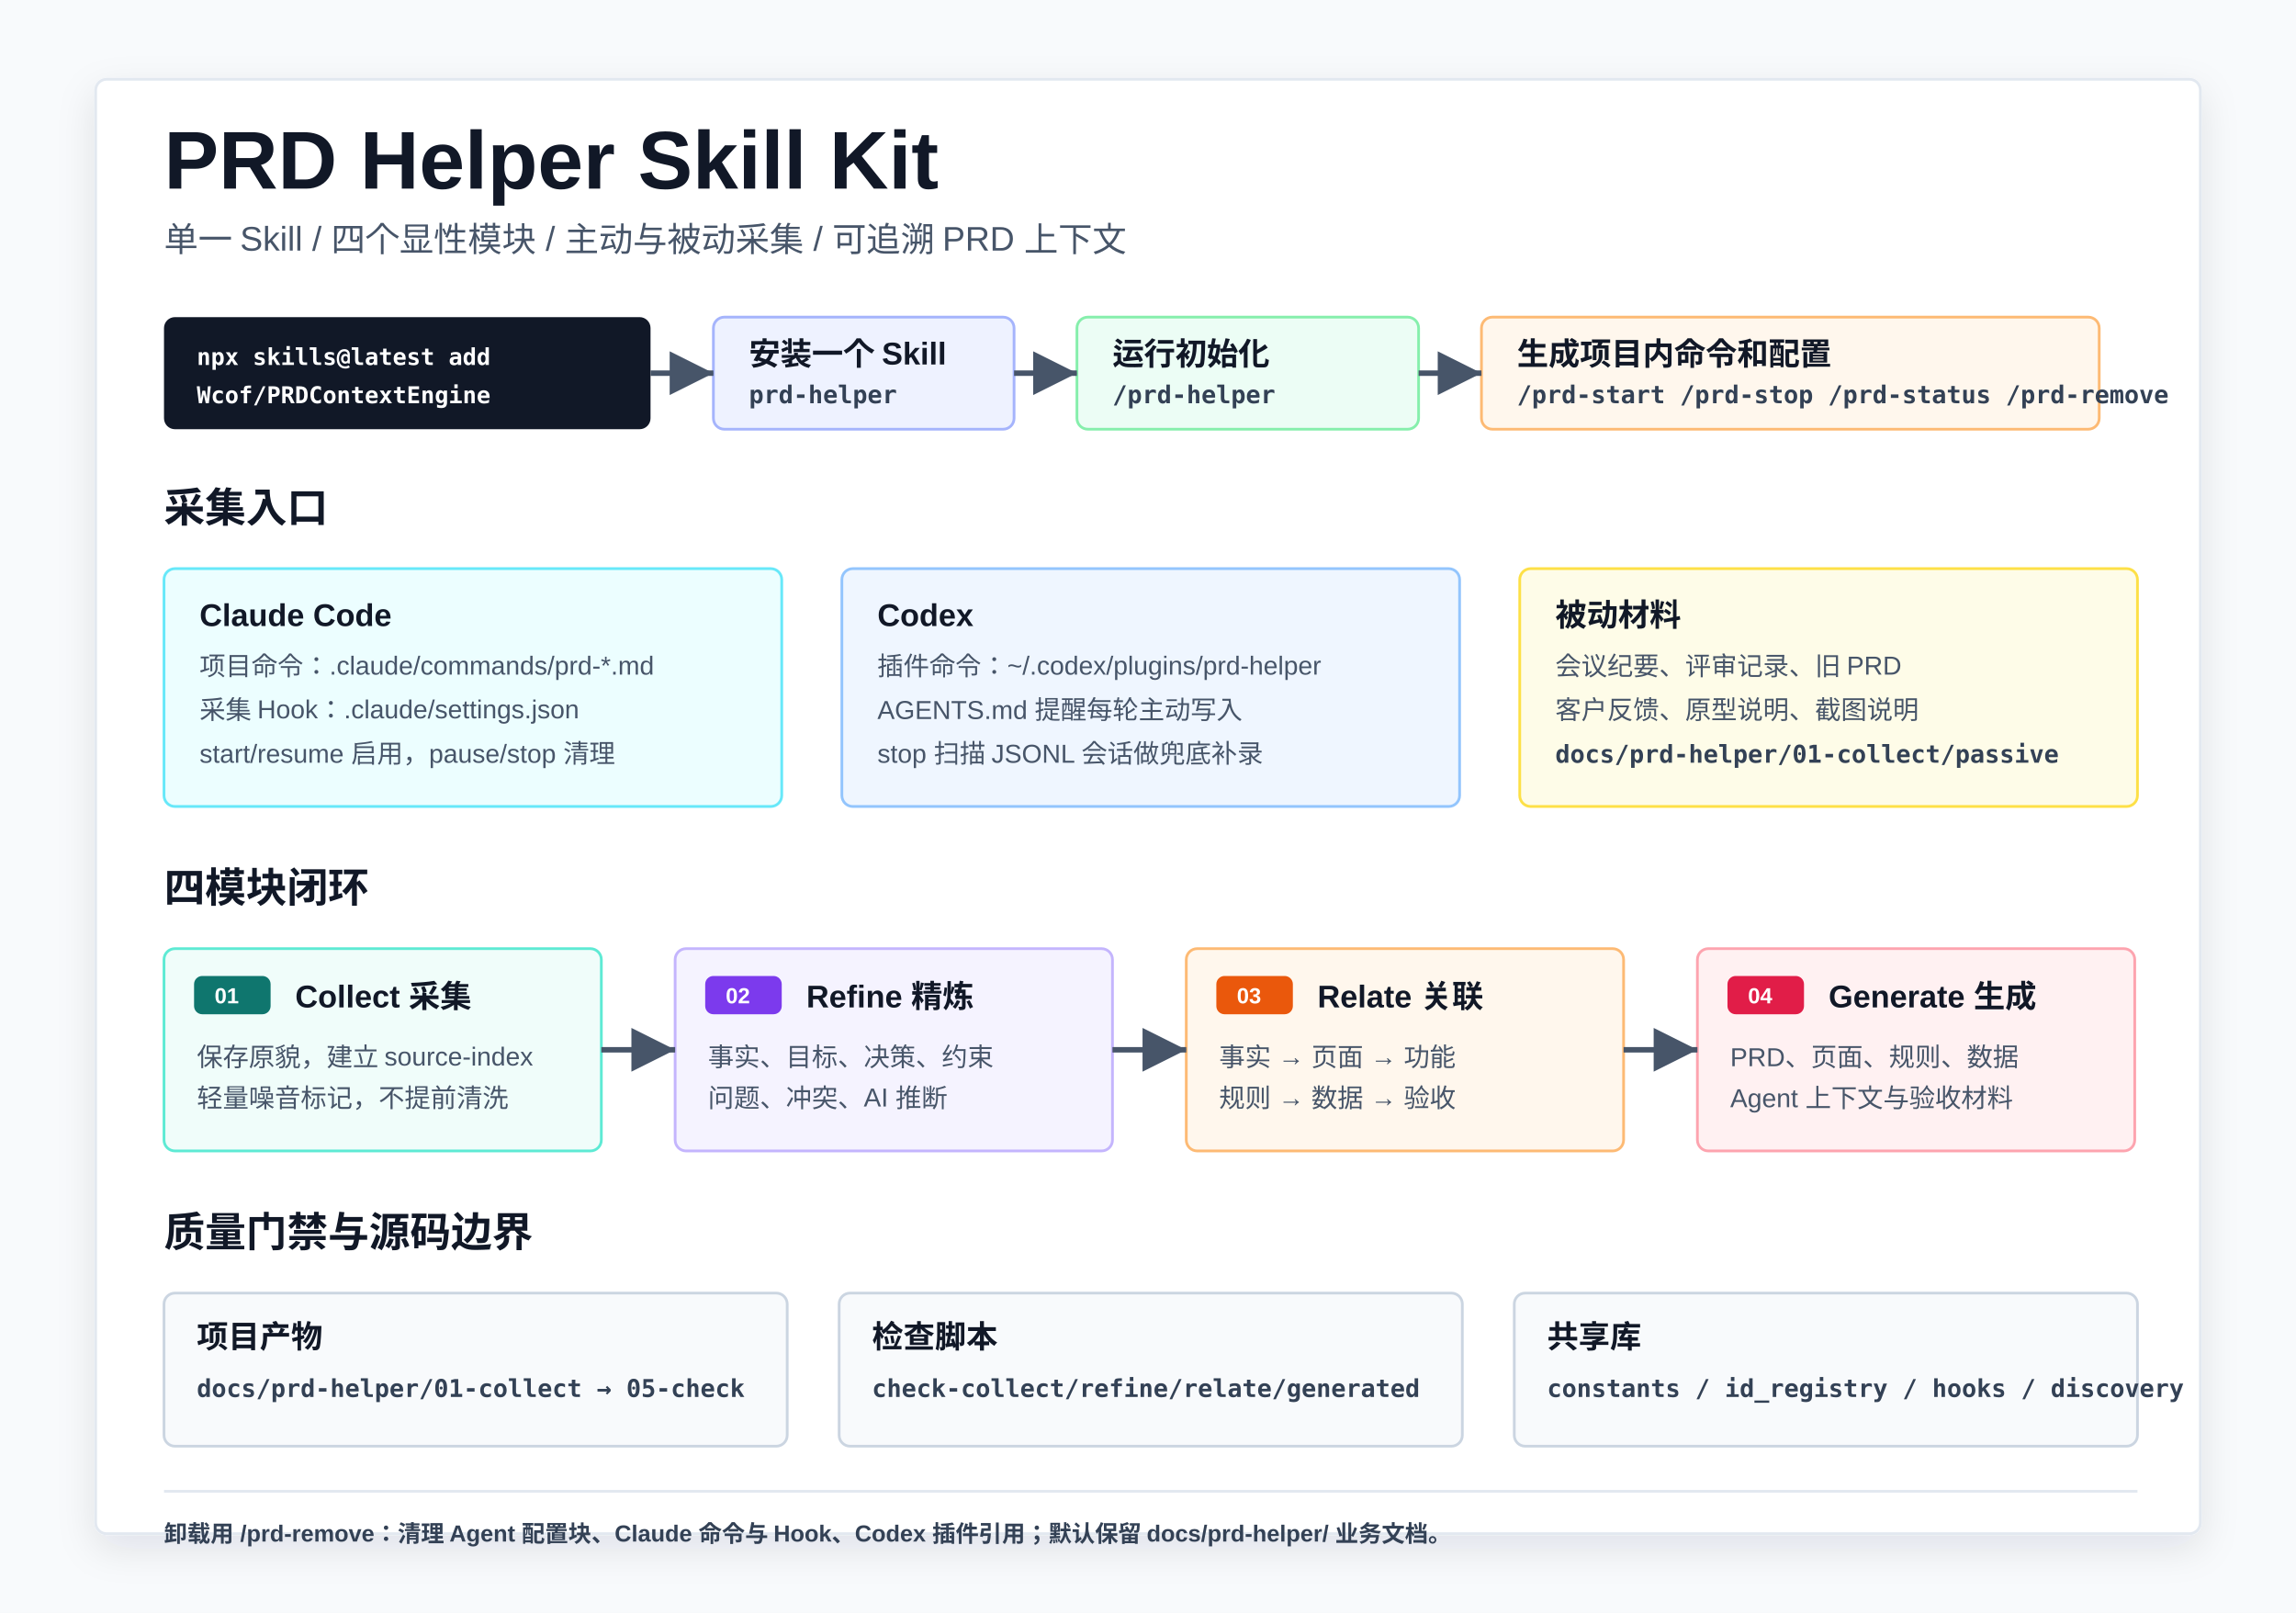
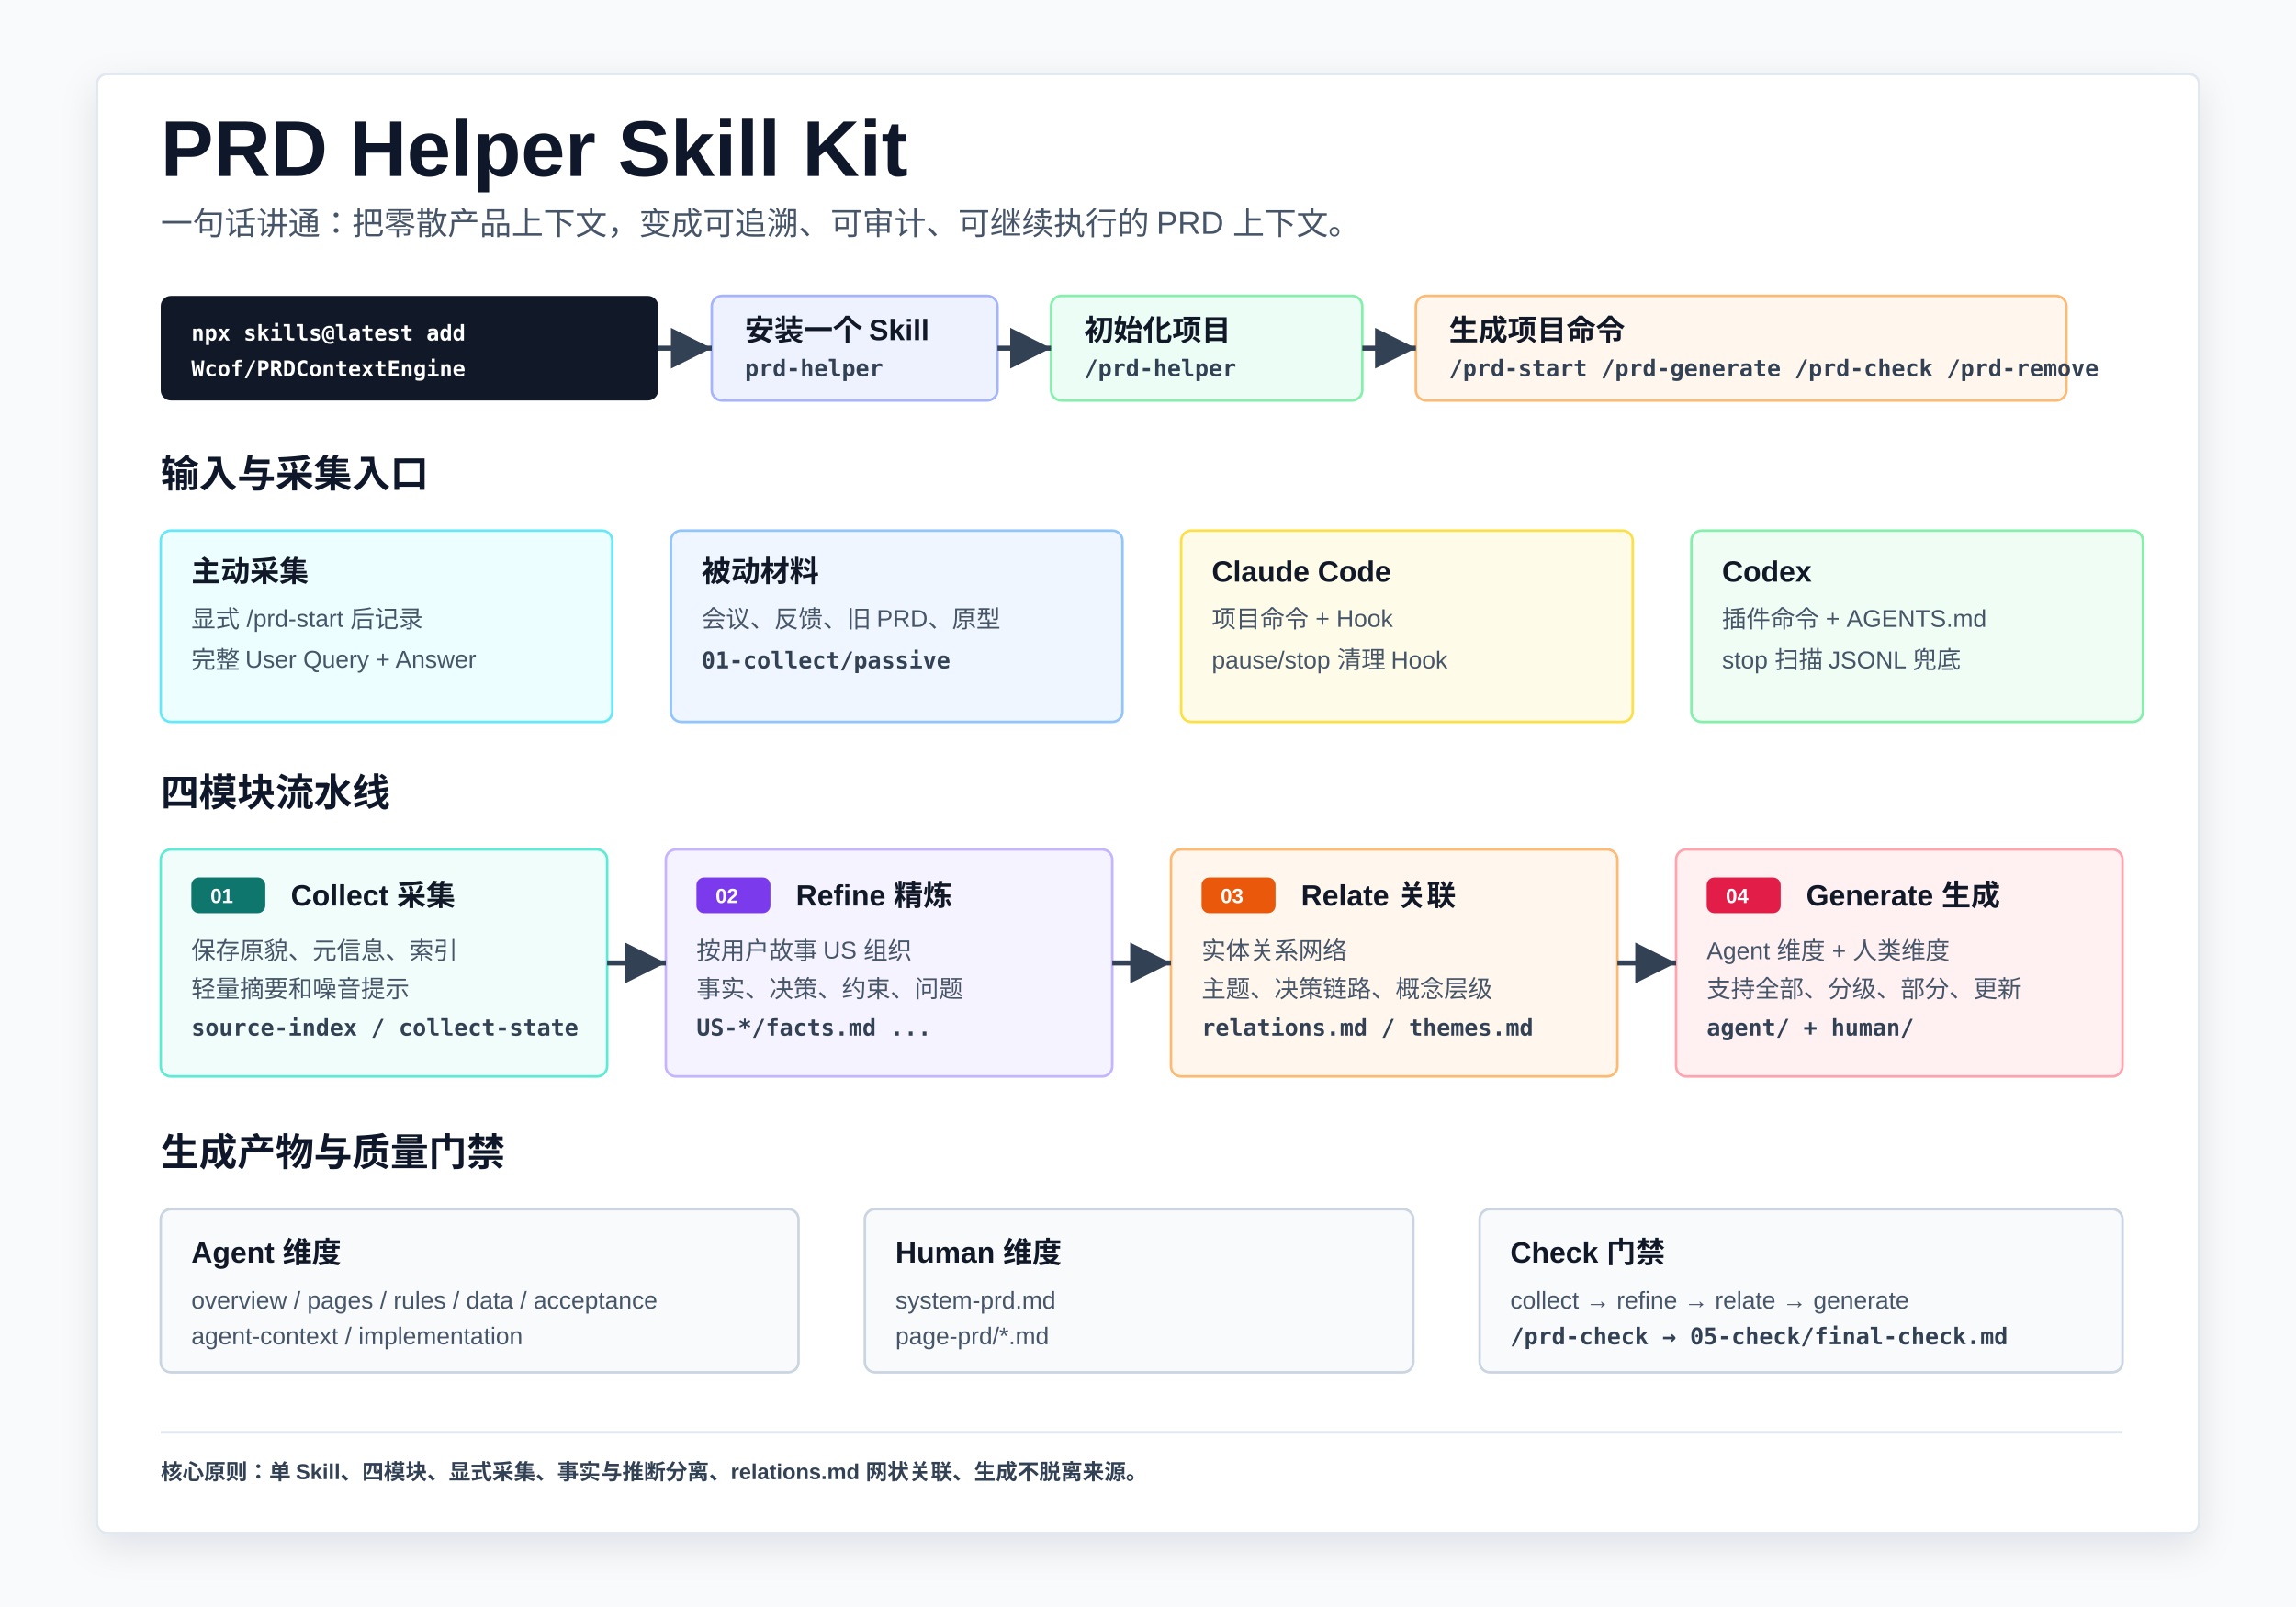
- <svg xmlns="http://www.w3.org/2000/svg" width="1680" height="1180" viewBox="0 0 1680 1180" role="img" aria-label="PRD Helper Skill Kit architecture overview">
+ <svg xmlns="http://www.w3.org/2000/svg" width="1800" height="1260" viewBox="0 0 1800 1260" role="img" aria-label="PRD Helper Skill Kit current project overview">
  <defs>
    <marker id="arrow" markerWidth="12" markerHeight="12" refX="10" refY="6" orient="auto">
-       <path d="M2 2 L10 6 L2 10 Z" fill="#475569" />
+       <path d="M2 2 L10 6 L2 10 Z" fill="#334155" />
    </marker>
-     <filter id="softShadow" x="-20%" y="-20%" width="140%" height="140%">
+     <filter id="shadow" x="-15%" y="-15%" width="130%" height="130%">
      <feDropShadow dx="0" dy="10" stdDeviation="14" flood-color="#0f172a" flood-opacity="0.10" />
    </filter>
    <style>
-       .title { font: 800 60px "PingFang SC", "Microsoft YaHei", Arial, sans-serif; fill: #111827; letter-spacing: 0; }
+       .title { font: 800 62px "PingFang SC", "Microsoft YaHei", Arial, sans-serif; fill: #0f172a; letter-spacing: 0; }
      .subtitle { font: 500 25px "PingFang SC", "Microsoft YaHei", Arial, sans-serif; fill: #475569; letter-spacing: 0; }
-       .section { font: 800 30px "PingFang SC", "Microsoft YaHei", Arial, sans-serif; fill: #111827; letter-spacing: 0; }
+       .section { font: 800 30px "PingFang SC", "Microsoft YaHei", Arial, sans-serif; fill: #0f172a; letter-spacing: 0; }
      .label { font: 800 23px "PingFang SC", "Microsoft YaHei", Arial, sans-serif; fill: #111827; letter-spacing: 0; }
      .body { font: 500 19px "PingFang SC", "Microsoft YaHei", Arial, sans-serif; fill: #475569; letter-spacing: 0; }
      .small { font: 600 17px "PingFang SC", "Microsoft YaHei", Arial, sans-serif; fill: #334155; letter-spacing: 0; }
      .mono { font: 700 18px "SFMono-Regular", Consolas, monospace; fill: #334155; letter-spacing: 0; }
-       .monoDark { font: 800 17px "SFMono-Regular", Consolas, monospace; fill: #ffffff; letter-spacing: 0; }
+       .monoLight { font: 800 17px "SFMono-Regular", Consolas, monospace; fill: #ffffff; letter-spacing: 0; }
      .badge { font: 800 16px "PingFang SC", "Microsoft YaHei", Arial, sans-serif; fill: #ffffff; letter-spacing: 0; }
    </style>
  </defs>
-   <rect width="1680" height="1180" fill="#f8fafc" />
-   <rect x="70" y="58" width="1540" height="1064" rx="8" fill="#ffffff" stroke="#e2e8f0" stroke-width="2" filter="url(#softShadow)" />
-   <text x="120" y="138" class="title">PRD Helper Skill Kit</text>
-   <text x="120" y="184" class="subtitle">单一 Skill / 四个显性模块 / 主动与被动采集 / 可追溯 PRD 上下文</text>
-   <g transform="translate(120 232)">
-     <rect x="0" y="0" width="356" height="82" rx="8" fill="#111827" />
-     <text x="24" y="35" class="monoDark">npx skills@latest add</text>
-     <text x="24" y="63" class="monoDark">Wcof/PRDContextEngine</text>
-     <rect x="402" y="0" width="220" height="82" rx="8" fill="#eef2ff" stroke="#a5b4fc" stroke-width="2" />
-     <text x="428" y="35" class="label">安装一个 Skill</text>
-     <text x="428" y="63" class="mono">prd-helper</text>
-     <rect x="668" y="0" width="250" height="82" rx="8" fill="#ecfdf5" stroke="#86efac" stroke-width="2" />
-     <text x="694" y="35" class="label">运行初始化</text>
-     <text x="694" y="63" class="mono">/prd-helper</text>
-     <rect x="964" y="0" width="452" height="82" rx="8" fill="#fff7ed" stroke="#fdba74" stroke-width="2" />
-     <text x="990" y="35" class="label">生成项目内命令和配置</text>
-     <text x="990" y="63" class="mono">/prd-start /prd-stop /prd-status /prd-remove</text>
-     <path d="M356 41 L402 41" stroke="#475569" stroke-width="4" marker-end="url(#arrow)" />
-     <path d="M622 41 L668 41" stroke="#475569" stroke-width="4" marker-end="url(#arrow)" />
-     <path d="M918 41 L964 41" stroke="#475569" stroke-width="4" marker-end="url(#arrow)" />
+   <rect width="1800" height="1260" fill="#f8fafc" />
+   <rect x="76" y="58" width="1648" height="1144" rx="8" fill="#ffffff" stroke="#e2e8f0" stroke-width="2" filter="url(#shadow)" />
+   <text x="126" y="138" class="title">PRD Helper Skill Kit</text>
+   <text x="126" y="184" class="subtitle">一句话讲通：把零散产品上下文，变成可追溯、可审计、可继续执行的 PRD 上下文。</text>
+   <g transform="translate(126 232)">
+     <rect x="0" y="0" width="390" height="82" rx="8" fill="#111827" />
+     <text x="24" y="35" class="monoLight">npx skills@latest add</text>
+     <text x="24" y="63" class="monoLight">Wcof/PRDContextEngine</text>
+     <rect x="432" y="0" width="224" height="82" rx="8" fill="#eef2ff" stroke="#a5b4fc" stroke-width="2" />
+     <text x="458" y="35" class="label">安装一个 Skill</text>
+     <text x="458" y="63" class="mono">prd-helper</text>
+     <rect x="698" y="0" width="244" height="82" rx="8" fill="#ecfdf5" stroke="#86efac" stroke-width="2" />
+     <text x="724" y="35" class="label">初始化项目</text>
+     <text x="724" y="63" class="mono">/prd-helper</text>
+     <rect x="984" y="0" width="510" height="82" rx="8" fill="#fff7ed" stroke="#fdba74" stroke-width="2" />
+     <text x="1010" y="35" class="label">生成项目命令</text>
+     <text x="1010" y="63" class="mono">/prd-start /prd-generate /prd-check /prd-remove</text>
+     <path d="M390 41 L432 41" stroke="#334155" stroke-width="4" marker-end="url(#arrow)" />
+     <path d="M656 41 L698 41" stroke="#334155" stroke-width="4" marker-end="url(#arrow)" />
+     <path d="M942 41 L984 41" stroke="#334155" stroke-width="4" marker-end="url(#arrow)" />
  </g>
-   <text x="120" y="382" class="section">采集入口</text>
-   <g transform="translate(120 416)">
-     <rect x="0" y="0" width="452" height="174" rx="8" fill="#ecfeff" stroke="#67e8f9" stroke-width="2" />
-     <text x="26" y="42" class="label">Claude Code</text>
-     <text x="26" y="78" class="body">项目命令：.claude/commands/prd-*.md</text>
-     <text x="26" y="110" class="body">采集 Hook：.claude/settings.json</text>
-     <text x="26" y="142" class="body">start/resume 启用，pause/stop 清理</text>
-     <rect x="496" y="0" width="452" height="174" rx="8" fill="#eff6ff" stroke="#93c5fd" stroke-width="2" />
-     <text x="522" y="42" class="label">Codex</text>
-     <text x="522" y="78" class="body">插件命令：~/.codex/plugins/prd-helper</text>
-     <text x="522" y="110" class="body">AGENTS.md 提醒每轮主动写入</text>
-     <text x="522" y="142" class="body">stop 扫描 JSONL 会话做兜底补录</text>
-     <rect x="992" y="0" width="452" height="174" rx="8" fill="#fefce8" stroke="#fde047" stroke-width="2" />
-     <text x="1018" y="42" class="label">被动材料</text>
-     <text x="1018" y="78" class="body">会议纪要、评审记录、旧 PRD</text>
-     <text x="1018" y="110" class="body">客户反馈、原型说明、截图说明</text>
-     <text x="1018" y="142" class="mono">docs/prd-helper/01-collect/passive</text>
+   <text x="126" y="382" class="section">输入与采集入口</text>
+   <g transform="translate(126 416)">
+     <rect x="0" y="0" width="354" height="150" rx="8" fill="#ecfeff" stroke="#67e8f9" stroke-width="2" />
+     <text x="24" y="40" class="label">主动采集</text>
+     <text x="24" y="76" class="body">显式 /prd-start 后记录</text>
+     <text x="24" y="108" class="body">完整 User Query + Answer</text>
+     <rect x="400" y="0" width="354" height="150" rx="8" fill="#eff6ff" stroke="#93c5fd" stroke-width="2" />
+     <text x="424" y="40" class="label">被动材料</text>
+     <text x="424" y="76" class="body">会议、反馈、旧 PRD、原型</text>
+     <text x="424" y="108" class="mono">01-collect/passive</text>
+     <rect x="800" y="0" width="354" height="150" rx="8" fill="#fefce8" stroke="#fde047" stroke-width="2" />
+     <text x="824" y="40" class="label">Claude Code</text>
+     <text x="824" y="76" class="body">项目命令 + Hook</text>
+     <text x="824" y="108" class="body">pause/stop 清理 Hook</text>
+     <rect x="1200" y="0" width="354" height="150" rx="8" fill="#f0fdf4" stroke="#86efac" stroke-width="2" />
+     <text x="1224" y="40" class="label">Codex</text>
+     <text x="1224" y="76" class="body">插件命令 + AGENTS.md</text>
+     <text x="1224" y="108" class="body">stop 扫描 JSONL 兜底</text>
  </g>
-   <text x="120" y="660" class="section">四模块闭环</text>
-   <g transform="translate(120 694)">
-     <rect x="0" y="0" width="320" height="148" rx="8" fill="#f0fdfa" stroke="#5eead4" stroke-width="2" />
-     <rect x="22" y="20" width="56" height="28" rx="6" fill="#0f766e" />
-     <text x="37" y="40" class="badge">01</text>
-     <text x="96" y="43" class="label">Collect 采集</text>
-     <text x="24" y="86" class="body">保存原貌，建立 source-index</text>
-     <text x="24" y="116" class="body">轻量噪音标记，不提前清洗</text>
-     <rect x="374" y="0" width="320" height="148" rx="8" fill="#f5f3ff" stroke="#c4b5fd" stroke-width="2" />
-     <rect x="396" y="20" width="56" height="28" rx="6" fill="#7c3aed" />
-     <text x="411" y="40" class="badge">02</text>
-     <text x="470" y="43" class="label">Refine 精炼</text>
-     <text x="398" y="86" class="body">事实、目标、决策、约束</text>
-     <text x="398" y="116" class="body">问题、冲突、AI 推断</text>
-     <rect x="748" y="0" width="320" height="148" rx="8" fill="#fff7ed" stroke="#fdba74" stroke-width="2" />
-     <rect x="770" y="20" width="56" height="28" rx="6" fill="#ea580c" />
-     <text x="785" y="40" class="badge">03</text>
-     <text x="844" y="43" class="label">Relate 关联</text>
-     <text x="772" y="86" class="body">事实 → 页面 → 功能</text>
-     <text x="772" y="116" class="body">规则 → 数据 → 验收</text>
-     <rect x="1122" y="0" width="320" height="148" rx="8" fill="#fff1f2" stroke="#fda4af" stroke-width="2" />
-     <rect x="1144" y="20" width="56" height="28" rx="6" fill="#e11d48" />
-     <text x="1159" y="40" class="badge">04</text>
-     <text x="1218" y="43" class="label">Generate 生成</text>
-     <text x="1146" y="86" class="body">PRD、页面、规则、数据</text>
-     <text x="1146" y="116" class="body">Agent 上下文与验收材料</text>
-     <path d="M320 74 L374 74" stroke="#475569" stroke-width="4" marker-end="url(#arrow)" />
-     <path d="M694 74 L748 74" stroke="#475569" stroke-width="4" marker-end="url(#arrow)" />
-     <path d="M1068 74 L1122 74" stroke="#475569" stroke-width="4" marker-end="url(#arrow)" />
+   <text x="126" y="632" class="section">四模块流水线</text>
+   <g transform="translate(126 666)">
+     <rect x="0" y="0" width="350" height="178" rx="8" fill="#f0fdfa" stroke="#5eead4" stroke-width="2" />
+     <rect x="24" y="22" width="58" height="28" rx="6" fill="#0f766e" />
+     <text x="39" y="42" class="badge">01</text>
+     <text x="102" y="44" class="label">Collect 采集</text>
+     <text x="24" y="86" class="body">保存原貌、元信息、索引</text>
+     <text x="24" y="116" class="body">轻量摘要和噪音提示</text>
+     <text x="24" y="146" class="mono">source-index / collect-state</text>
+     <rect x="396" y="0" width="350" height="178" rx="8" fill="#f5f3ff" stroke="#c4b5fd" stroke-width="2" />
+     <rect x="420" y="22" width="58" height="28" rx="6" fill="#7c3aed" />
+     <text x="435" y="42" class="badge">02</text>
+     <text x="498" y="44" class="label">Refine 精炼</text>
+     <text x="420" y="86" class="body">按用户故事 US 组织</text>
+     <text x="420" y="116" class="body">事实、决策、约束、问题</text>
+     <text x="420" y="146" class="mono">US-*/facts.md ...</text>
+     <rect x="792" y="0" width="350" height="178" rx="8" fill="#fff7ed" stroke="#fdba74" stroke-width="2" />
+     <rect x="816" y="22" width="58" height="28" rx="6" fill="#ea580c" />
+     <text x="831" y="42" class="badge">03</text>
+     <text x="894" y="44" class="label">Relate 关联</text>
+     <text x="816" y="86" class="body">实体关系网络</text>
+     <text x="816" y="116" class="body">主题、决策链路、概念层级</text>
+     <text x="816" y="146" class="mono">relations.md / themes.md</text>
+     <rect x="1188" y="0" width="350" height="178" rx="8" fill="#fff1f2" stroke="#fda4af" stroke-width="2" />
+     <rect x="1212" y="22" width="58" height="28" rx="6" fill="#e11d48" />
+     <text x="1227" y="42" class="badge">04</text>
+     <text x="1290" y="44" class="label">Generate 生成</text>
+     <text x="1212" y="86" class="body">Agent 维度 + 人类维度</text>
+     <text x="1212" y="116" class="body">支持全部、分级、部分、更新</text>
+     <text x="1212" y="146" class="mono">agent/ + human/</text>
+     <path d="M350 89 L396 89" stroke="#334155" stroke-width="4" marker-end="url(#arrow)" />
+     <path d="M746 89 L792 89" stroke="#334155" stroke-width="4" marker-end="url(#arrow)" />
+     <path d="M1142 89 L1188 89" stroke="#334155" stroke-width="4" marker-end="url(#arrow)" />
  </g>
-   <text x="120" y="912" class="section">质量门禁与源码边界</text>
-   <g transform="translate(120 946)">
-     <rect x="0" y="0" width="456" height="112" rx="8" fill="#f8fafc" stroke="#cbd5e1" stroke-width="2" />
-     <text x="24" y="40" class="label">项目产物</text>
-     <text x="24" y="76" class="mono">docs/prd-helper/01-collect → 05-check</text>
-     <rect x="494" y="0" width="456" height="112" rx="8" fill="#f8fafc" stroke="#cbd5e1" stroke-width="2" />
-     <text x="518" y="40" class="label">检查脚本</text>
-     <text x="518" y="76" class="mono">check-collect/refine/relate/generated</text>
-     <rect x="988" y="0" width="456" height="112" rx="8" fill="#f8fafc" stroke="#cbd5e1" stroke-width="2" />
-     <text x="1012" y="40" class="label">共享库</text>
-     <text x="1012" y="76" class="mono">constants / id_registry / hooks / discovery</text>
+   <text x="126" y="914" class="section">生成产物与质量门禁</text>
+   <g transform="translate(126 948)">
+     <rect x="0" y="0" width="500" height="128" rx="8" fill="#f8fafc" stroke="#cbd5e1" stroke-width="2" />
+     <text x="24" y="42" class="label">Agent 维度</text>
+     <text x="24" y="78" class="body">overview / pages / rules / data / acceptance</text>
+     <text x="24" y="106" class="body">agent-context / implementation</text>
+     <rect x="552" y="0" width="430" height="128" rx="8" fill="#f8fafc" stroke="#cbd5e1" stroke-width="2" />
+     <text x="576" y="42" class="label">Human 维度</text>
+     <text x="576" y="78" class="body">system-prd.md</text>
+     <text x="576" y="106" class="body">page-prd/*.md</text>
+     <rect x="1034" y="0" width="504" height="128" rx="8" fill="#f8fafc" stroke="#cbd5e1" stroke-width="2" />
+     <text x="1058" y="42" class="label">Check 门禁</text>
+     <text x="1058" y="78" class="body">collect → refine → relate → generate</text>
+     <text x="1058" y="106" class="mono">/prd-check → 05-check/final-check.md</text>
  </g>
-   <rect x="120" y="1090" width="1444" height="2" fill="#e2e8f0" />
-   <text x="120" y="1128" class="small">卸载用 /prd-remove：清理 Agent 配置块、Claude 命令与 Hook、Codex 插件引用；默认保留 docs/prd-helper/ 业务文档。</text>
+   <rect x="126" y="1122" width="1538" height="2" fill="#e2e8f0" />
+   <text x="126" y="1160" class="small">核心原则：单 Skill、四模块、显式采集、事实与推断分离、relations.md 网状关联、生成不脱离来源。</text>
</svg>
